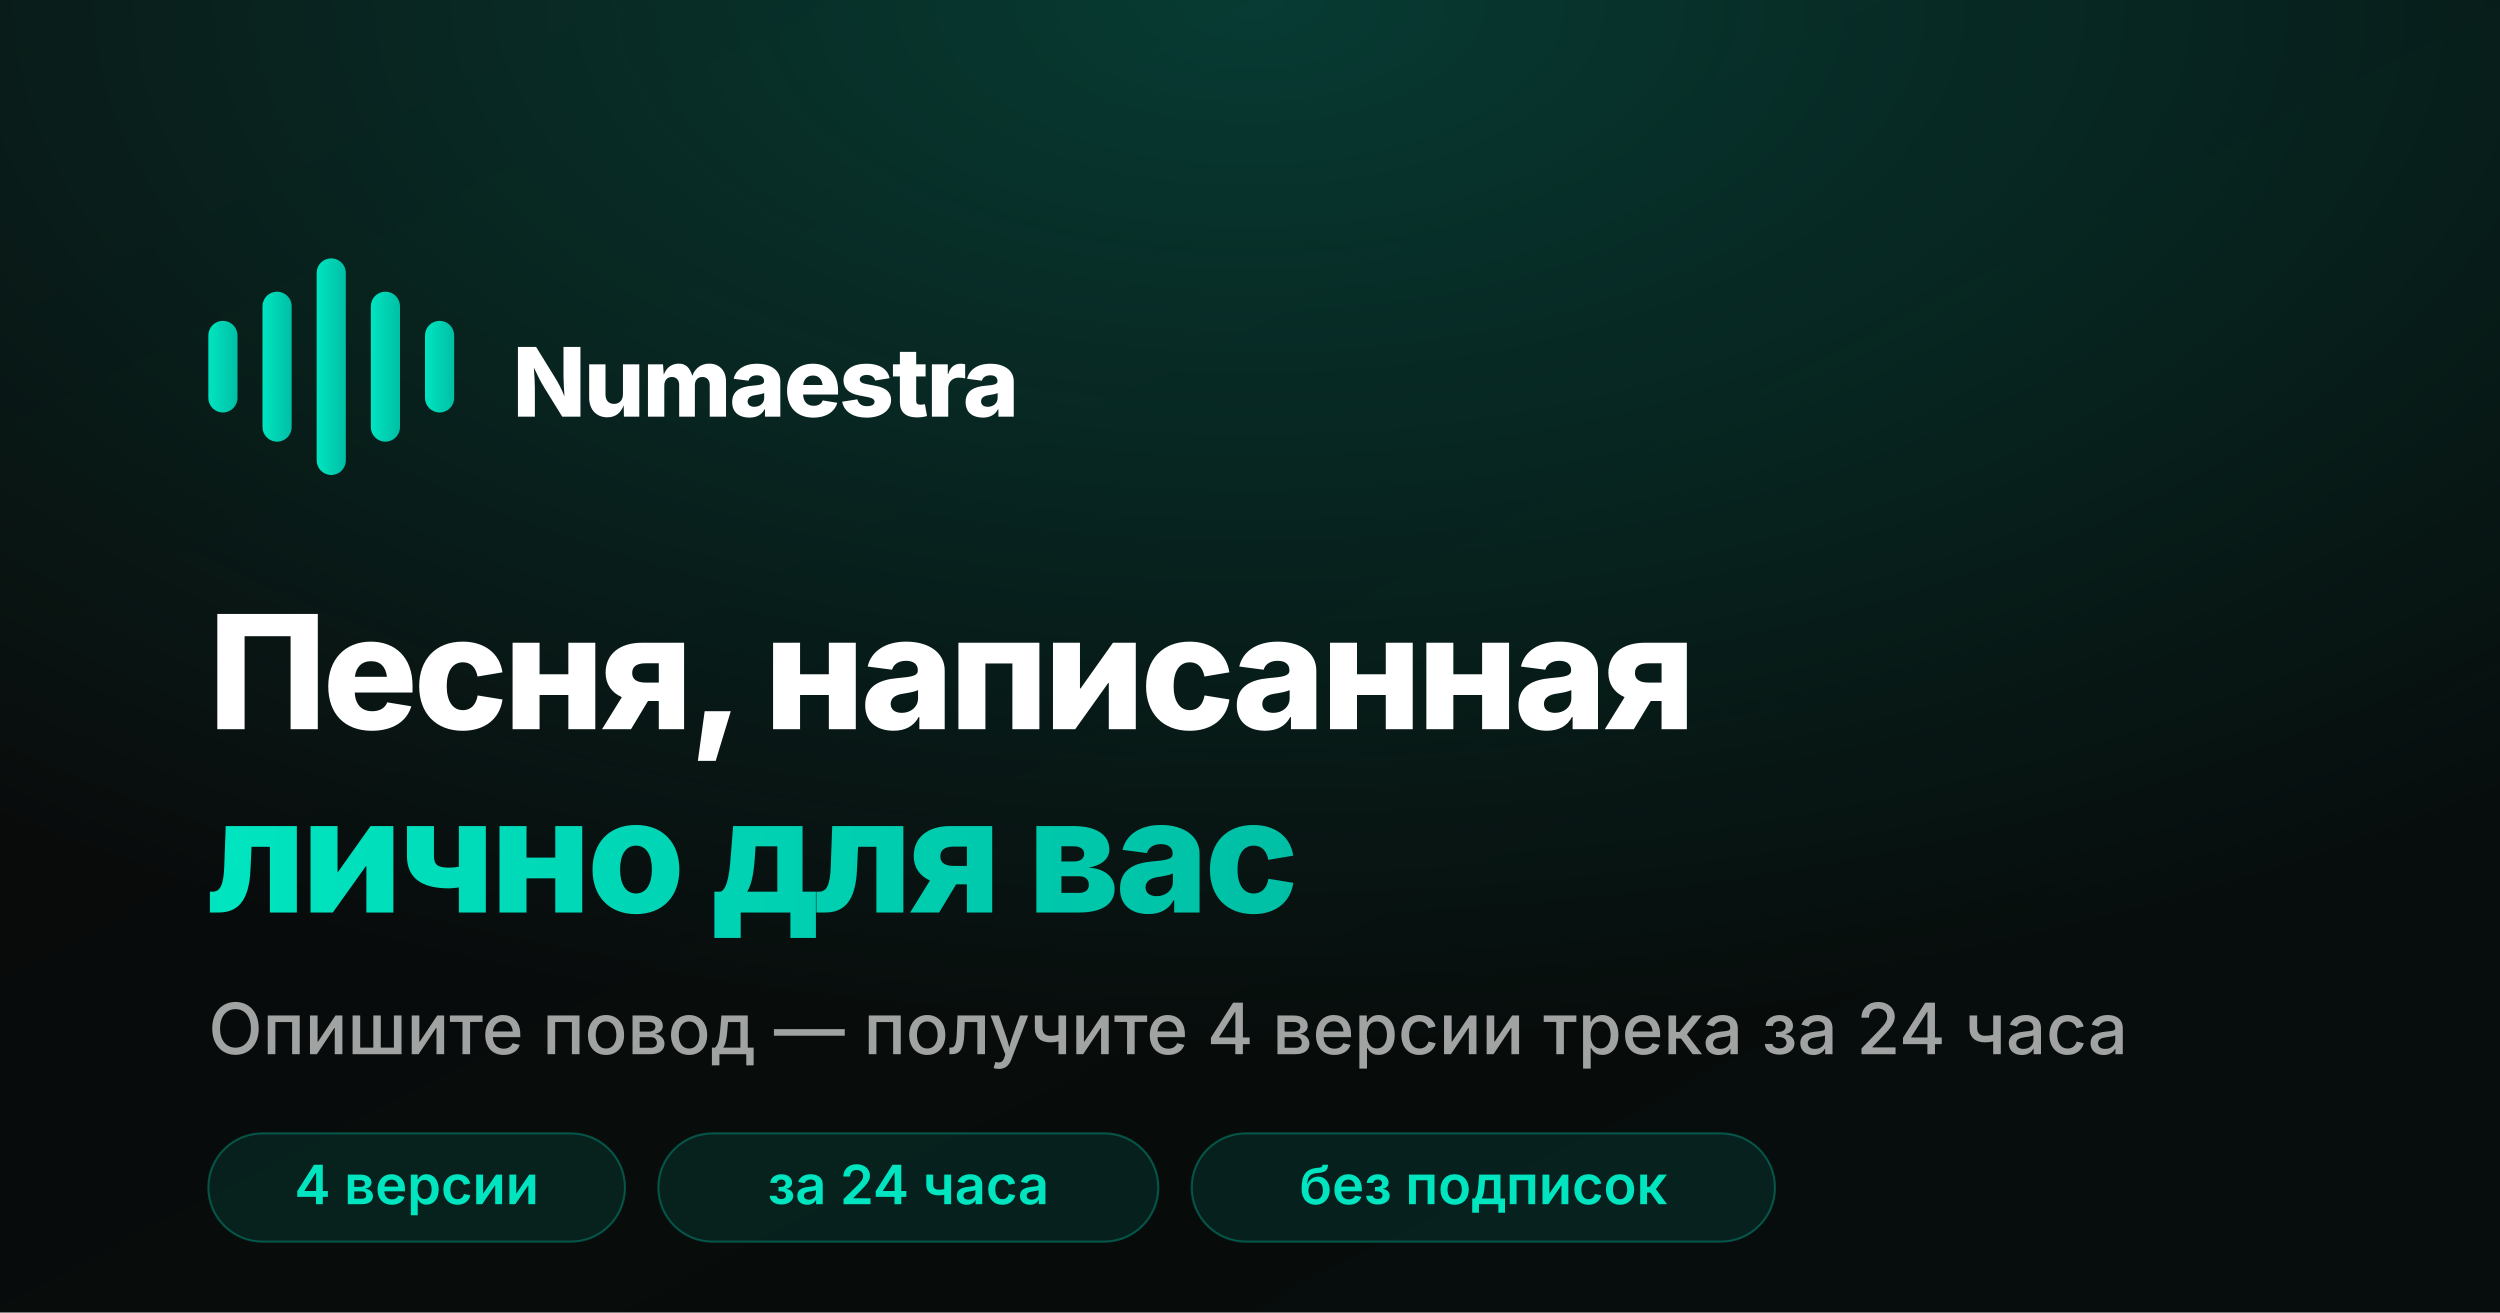
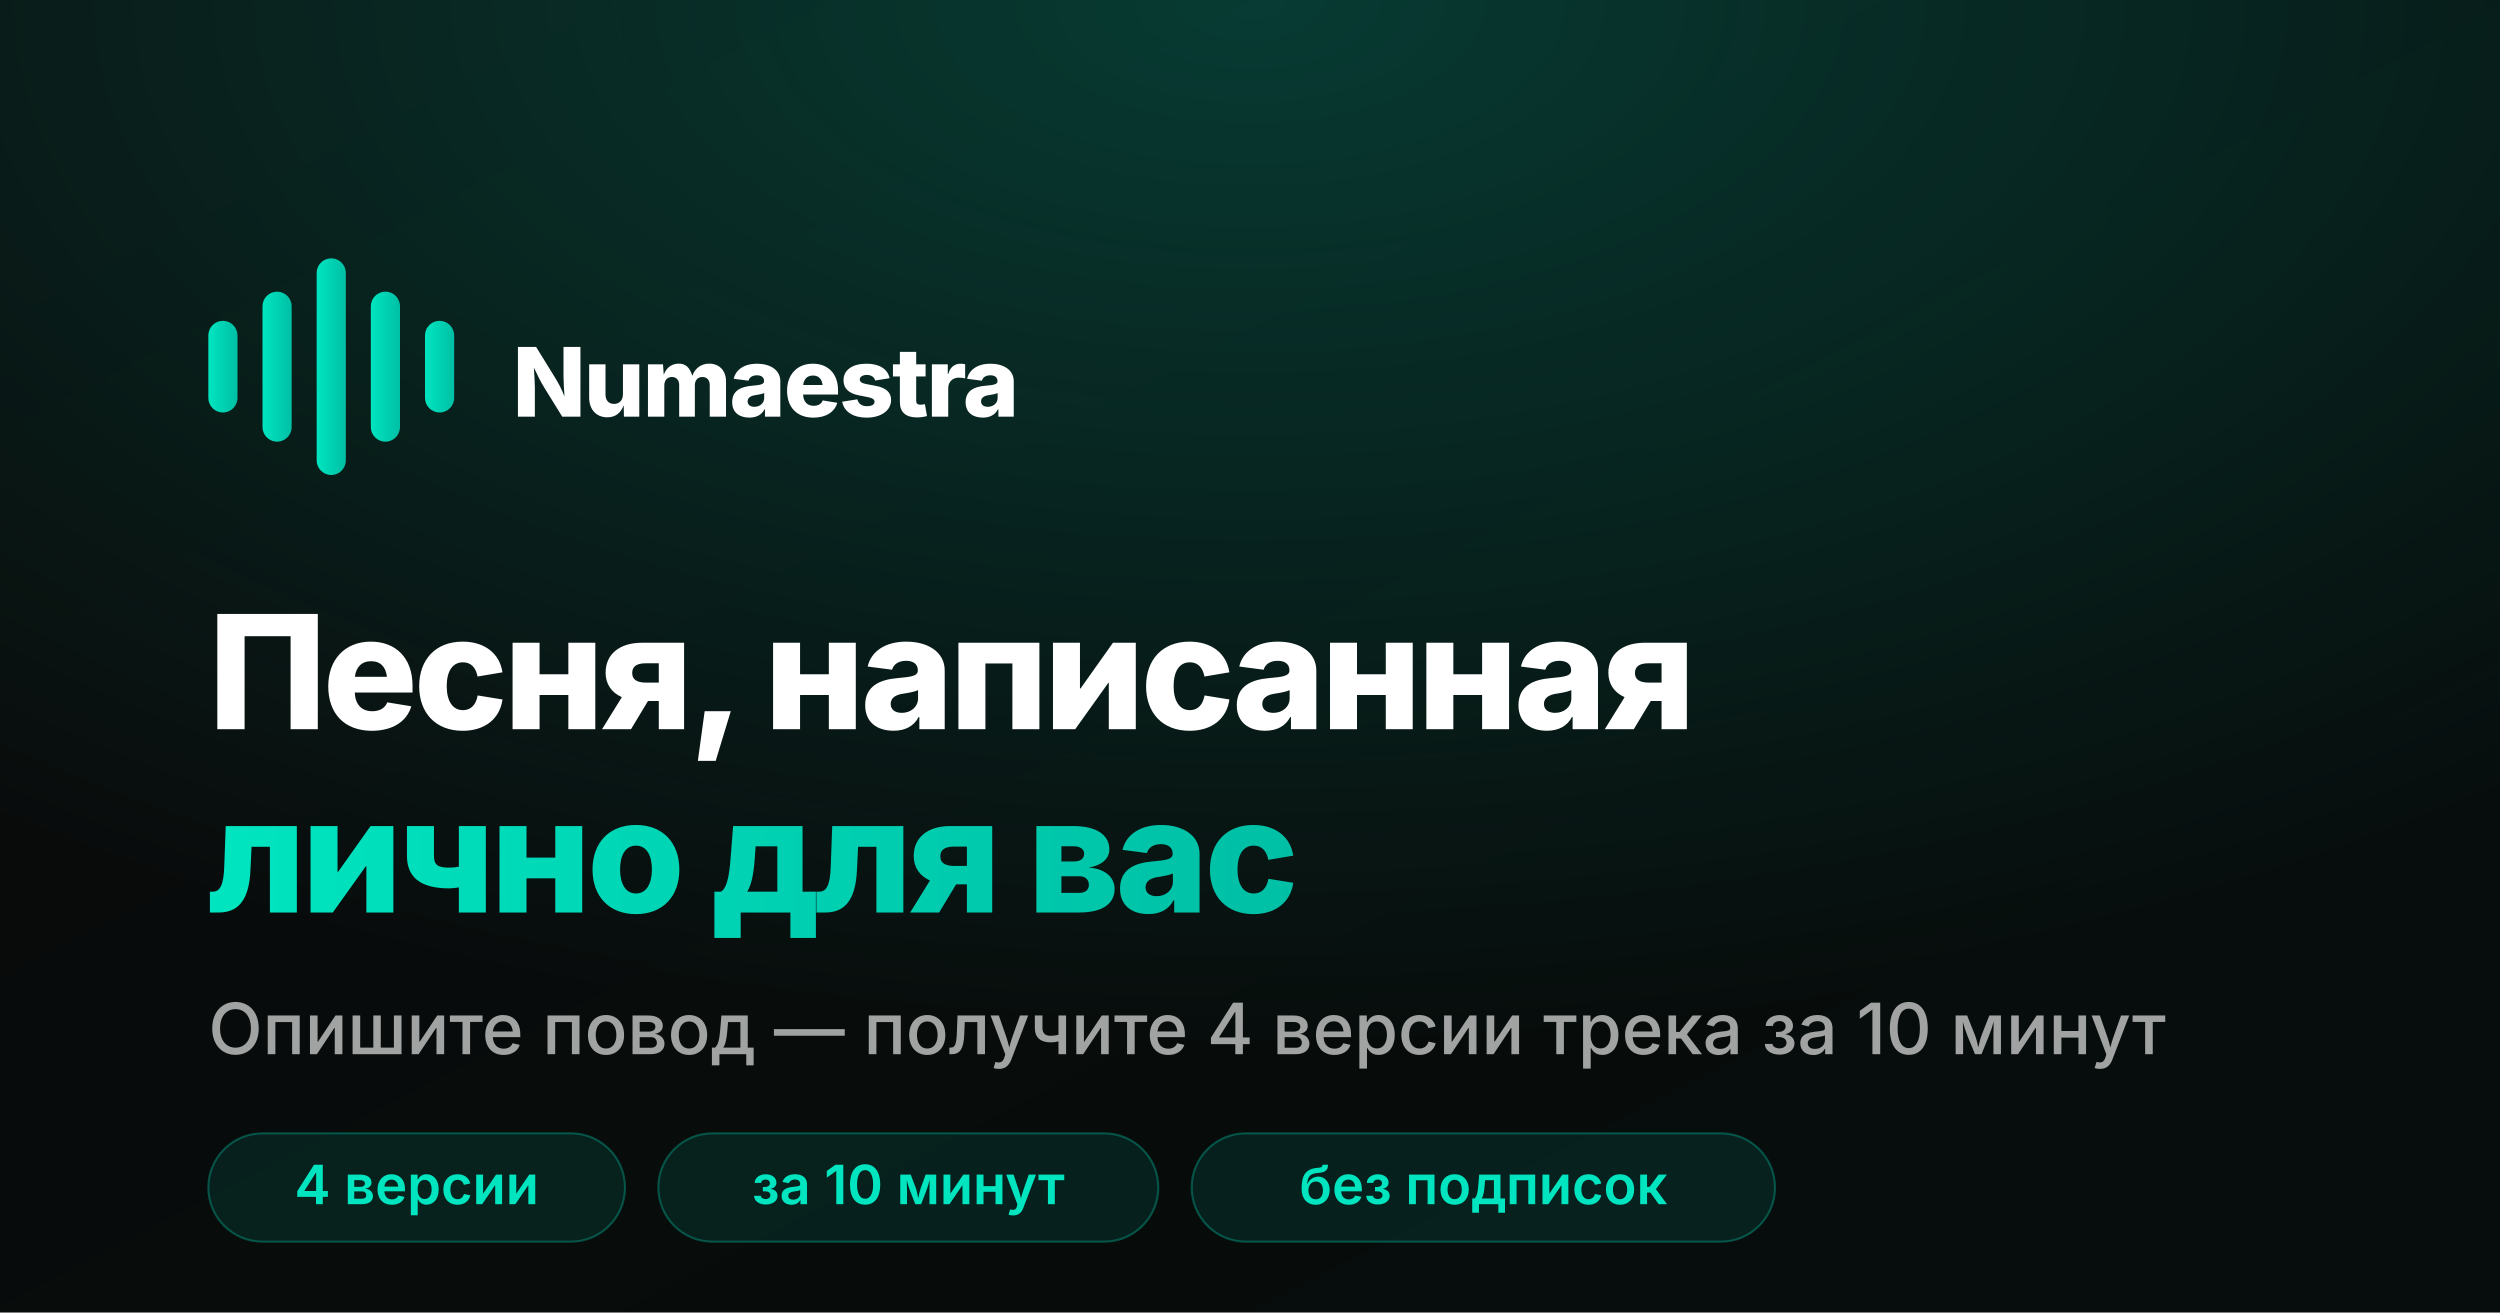
<svg xmlns="http://www.w3.org/2000/svg" viewBox="0 0 1200 630" width="1200" height="630">
  <defs>
    <linearGradient id="bg" x1="0" y1="0" x2="1" y2="1">
      <stop offset="0" stop-color="#0a0a0a" />
      <stop offset="1" stop-color="#060d0c" />
    </linearGradient>
    <linearGradient id="acc" x1="0" y1="0" x2="1" y2="0">
      <stop offset="0" stop-color="#00e5c0" />
      <stop offset="1" stop-color="#00bfa5" />
    </linearGradient>
    <radialGradient id="glow" cx="0.5" cy="0" r="0.8">
      <stop offset="0" stop-color="#00e5c0" stop-opacity="0.22" />
      <stop offset="1" stop-color="#00e5c0" stop-opacity="0" />
    </radialGradient>
  </defs>
  <rect width="1200" height="630" fill="url(#bg)" />
  <rect width="1200" height="630" fill="url(#glow)" />
  <g transform="translate(100,120)" fill="url(#acc)">
    <rect x="0" y="34" width="14" height="44" rx="7" />
    <rect x="26" y="20" width="14" height="72" rx="7" />
    <rect x="52" y="4" width="14" height="104" rx="7" />
    <rect x="78" y="20" width="14" height="72" rx="7" />
    <rect x="104" y="34" width="14" height="44" rx="7" />
  </g>
  <text x="246" y="200" font-family="Inter, Arial, sans-serif" font-size="46" font-weight="800" fill="#ffffff" letter-spacing="-1">Numaestra</text>
  <text x="100" y="350" font-family="Inter, Arial, sans-serif" font-size="76" font-weight="800" fill="#ffffff" letter-spacing="-2">Песня, написанная</text>
  <text x="100" y="438" font-family="Inter, Arial, sans-serif" font-size="76" font-weight="800" letter-spacing="-2" fill="url(#acc)">лично для вас</text>
-   <text x="100" y="506" font-family="Inter, Arial, sans-serif" font-size="34" font-weight="500" fill="rgba(255,255,255,0.62)">Опишите повод — получите 4 версии трека за 24 часа</text>
+   <text x="100" y="506" font-family="Inter, Arial, sans-serif" font-size="34" font-weight="500" fill="rgba(255,255,255,0.62)">Опишите повод — получите 4 версии трека за 10 минут</text>
  <g font-family="Inter, Arial, sans-serif" font-size="26" font-weight="600" fill="#00e5c0">
    <rect x="100" y="544" width="200" height="52" rx="26" fill="rgba(0,229,192,0.1)" stroke="rgba(0,229,192,0.3)" />
    <text x="200" y="578" text-anchor="middle">4 версии</text>
    <rect x="316" y="544" width="240" height="52" rx="26" fill="rgba(0,229,192,0.1)" stroke="rgba(0,229,192,0.3)" />
-     <text x="436" y="578" text-anchor="middle">за 24 часа</text>
+     <text x="436" y="578" text-anchor="middle">за 10 минут</text>
    <rect x="572" y="544" width="280" height="52" rx="26" fill="rgba(0,229,192,0.1)" stroke="rgba(0,229,192,0.3)" />
    <text x="712" y="578" text-anchor="middle">без подписок</text>
  </g>
</svg>
